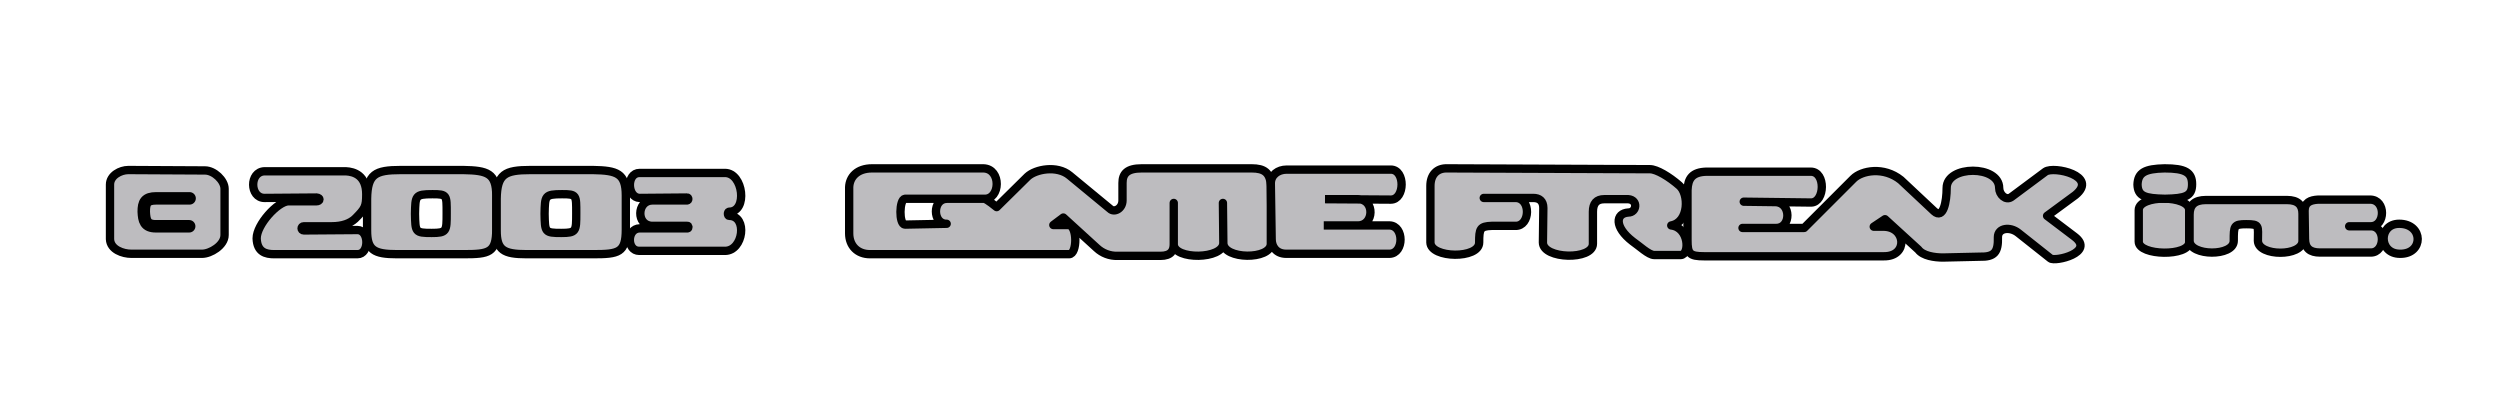
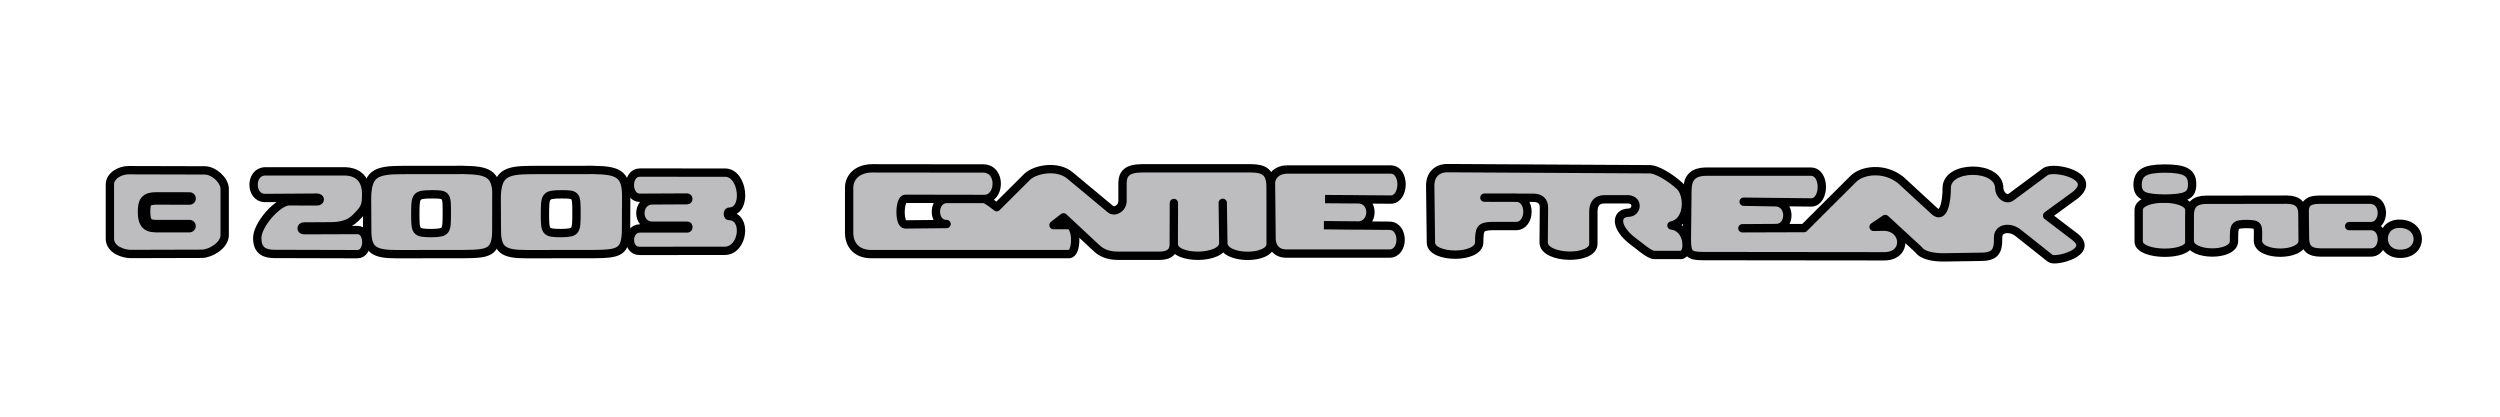
- <svg xmlns="http://www.w3.org/2000/svg" xmlns:xlink="http://www.w3.org/1999/xlink" viewBox="0 0 600 100" height="378" width="600mm">
-   <g transform="translate(0 -197)">
-     <path d="M49.2 237.9c2.2 0 4.7 2.4 4.7 4.4v11.1c0 2.5-3.4 4.5-5.4 4.5h-17c-2 0-5-1-5.1-3.5v-13.1c0-2.2 2.5-3.5 4.4-3.5z" fill="#bdbcbf" stroke="#000" stroke-width="2" />
-     <path d="M45.5 244.6h-8c-2.5 0-3 1-3 3.2.1 2.1.4 3.5 2.9 3.5h8" fill="none" stroke="#000" stroke-width="3" stroke-linecap="round" stroke-linejoin="round" />
-     <path id="a" d="M111.2 237.8h-15c-6.2 0-8 1-8.1 6.9v7.6c0 4.7 1.6 5.7 7.2 5.7h16c6.1 0 7.8-.4 7.8-5.9v-8.2c0-5.3-2.1-6-7.9-6.1zm-7.4 5.8c3.5 0 3.4.2 3.4 4.6 0 4.3 0 4.7-3.6 4.7-4 0-3.9-.2-4-4.6.1-4.3 0-4.7 4.2-4.7z" fill="#bdbcbf" stroke="#000" stroke-width="2" />
-     <path d="M83 238.1c2 .1 4.9 1 4.9 5.5 0 3-.3 3.5-2.7 5.9-1.2 1.1-3 1.8-5.6 1.8h-6.7c-.7 0-.7 1 0 1l12.9-.1c2.8 0 2.9 5.8 0 5.8H65.8c-2 0-4.1-.5-4.2-3.8 0-3.3 5-8.8 7.6-8.9h6.8c.8 0 1-.8 0-.9l-12.5.1c-3.6 0-3.7-6.3 0-6.4z" fill="#bdbcbf" stroke="#000" stroke-width="2" />
-     <use transform="translate(31.1)" height="100%" width="100%" xlink:href="#a" />
-     <path d="M153.5 244.5c-3-.1-3.2-6 0-6H174c4.4 0 5.5 9.3 1 9.3-.4 0-.4 1 0 1 4.5 0 3.4 8.4-1 8.4h-20.6c-3 0-3-5.3.1-5.4H165c.3 0 .3-.6 0-.6h-8.4c-4 0-3.8-6.1 0-6.1h8.3c.4 0 .4-.7 0-.7z" fill="#bdbcbf" stroke="#000" stroke-width="2" />
-     <path d="M236 237.4h-26.7c-3.6 0-5.4 2.1-5.5 4.5V253c0 3 2 5 5 5h47.8c2 0 2-7-.2-7h-3.6l2.4-1.8 8 7.3a7 7 0 0 0 5 1.9h10.3c2.6 0 3.2-1.3 3.2-2.8v-9.9 9.9c0 3.8 11.9 3.7 11.9-.3l-.1-9.6.1 9.6c0 4 11.4 4.1 11.4.2v-13.8c-.1-3.3-1.6-4.3-4.6-4.3H274c-3.5 0-4.6 1.3-4.6 3.5v4.2c0 2-2 3-3 2l-9.7-8c-3-2.5-8.2-1.5-10.1.3l-7.4 7.3s-2.4-2-3-2h-8.9c-3.6 0-3.5 6.1-.1 6l-10 .2c-1.5 0-1.4-6.1 0-6.2h19c3.9.2 4.2-7.2-.2-7.3z" fill="#bdbcbf" stroke="#000" stroke-width="2" stroke-linecap="round" stroke-linejoin="round" />
-     <path d="M308.8 237.7h25c3.5 0 3.4 7.2 0 7.2l-15.8-.1h8c4 .1 3.8 6.3-.1 6.3h-8.2 15.8c3.5.1 3.5 6.7 0 6.8h-24.8c-2.5 0-3.5-1.8-3.5-3.5L305 241c0-2 1.7-3.3 3.8-3.3z" fill="#bdbcbf" stroke="#000" stroke-width="2" />
-     <path d="M343.3 241.6c0-2.6 1.5-4.3 4.1-4.2l48.6.2c1.6 0 4.6 1.8 7 3.9 2.4 2 2.4 8.8-1.9 9.6 4.3.5 4.5 7 2.3 7.1H397c-1.3 0-3.6-2.2-5.2-3.3-4.4-3.4-4.1-6.7-1-6.9 2 0 2.4-3 0-3.2H385c-1.8 0-2.7 1-2.7 3v7.7c0 4-12 3.7-12-.3l.1-8.3c0-1.7-1-2.4-2.4-2.4h-11.9 7.6c3.8 0 3.6 6.8 0 6.7h-5.7c-2.8.1-3 .7-3 4 0 4-11.6 3.8-11.7 0z" fill="#bdbcbf" stroke="#000" stroke-width="2" stroke-linecap="round" stroke-linejoin="round" />
-     <path d="M409.4 238.2h25.2c3.6 0 3.4 7.3.1 7.4l-16.2-.2 7.6.1c3.8.1 3.8 6.2.2 6.2h-8.1H433l11.8-11.8c2-2 7.3-3 11.4.3l8 7.5c2.2 2 3-2.3 3-5.6 0-5.5 12.6-5.5 12.6 0 0 1.6 1.6 3.1 2.9 2.2l8.2-6.1c2-1.4 12.8 1 7.2 5.6l-6.8 5 6.6 5c5 3.8-4.7 6.1-5.8 5.2l-7.7-6.1c-2-1.6-4.9-1.2-4.9 1 .1 3.6-.8 4.8-4.4 4.7l-8.8.2c-2 0-4.8-.4-5.9-1.9l-8-7.3-2.7 1.8h2.3c5.5 0 6 7.2.1 7.1H409c-3.5 0-4-.6-4-3.9v-12c.1-2.8 1.2-4.3 4.5-4.4zM513.3 255v-7.6c0-3.7 12.1-3.6 12.1 0v7.7c0 3.5-12.1 3.3-12.1-.1z" fill="#bdbcbf" stroke="#000" stroke-width="2" stroke-linecap="round" stroke-linejoin="round" />
-     <path d="M513 241.3c.1-2.9 1.8-3.8 6.5-3.9 5 0 6.6 1 6.6 3.8 0 2.9-1.6 3.4-6.5 3.5-4.8-.1-6.5-.6-6.6-3.4zM525.5 254.8v-6.3c0-2.3 1.2-3.5 3.9-3.5h19.5c2.6 0 3.7 1.2 3.7 3.3v6.5c0 3.8-10.6 3.8-10.7 0 0-3.6.5-4-2.8-4-3 0-3 .4-3 4 0 3.8-10.5 3.7-10.6 0z" fill="#bdbcbf" stroke="#000" stroke-width="2" />
-     <path d="M553.1 247.6c0-2 1.3-2.6 3.3-2.7h12.4c3.9 0 3.7 6.4.2 6.4h-5.2 5.2c3.6 0 3.5 6.3 0 6.3h-12.2c-2.4 0-3.6-1-3.6-3.3z" fill="#bdbcbf" stroke="#000" stroke-width="2" stroke-linecap="round" stroke-linejoin="round" />
-     <path d="M575.8 250.7c-5 0-5 7.2.2 7.2 5.7.1 5.7-7.2-.2-7.2z" fill="#bdbcbf" stroke="#000" stroke-width="2" />
+ <svg xmlns="http://www.w3.org/2000/svg" xmlns:xlink="http://www.w3.org/1999/xlink" id="svg8" version="1.1" viewBox="0 0 600 100" height="100mm" width="600mm">
+   <defs id="defs2" />
+   <g transform="translate(0,-197)" id="layer1">
+     <path id="path943" d="m 49.184,237.892 c 2.166,0.041 4.733,2.37 4.74,4.443 l -2e-6,11.103 c -0.019,2.509 -3.446,4.442 -5.448,4.472 l -17.009,0.047 c -1.887,0.023 -5.03,-1.025 -5.093,-3.602 v -13.093 c 0.013,-2.128 2.488,-3.417 4.432,-3.418 z" style="display:inline;fill:#bdbcbf;fill-opacity:1;stroke:#000000;stroke-width:2;stroke-linecap:butt;stroke-linejoin:miter;stroke-miterlimit:4;stroke-dasharray:none;stroke-opacity:1" />
+     <path id="path945" d="m 45.501,244.638 -8.033,-0.017 c -2.454,0.013 -2.881,0.931 -2.895,3.15 0.023,2.149 0.355,3.487 2.778,3.498 h 8.133" style="display:inline;fill:none;stroke:#000000;stroke-width:3;stroke-linecap:round;stroke-linejoin:round;stroke-miterlimit:4;stroke-dasharray:none;stroke-opacity:1" />
+     <path id="path951" d="m 111.24,237.782 -15.035,0.019 c -6.2,0.03 -8.077,1.04 -8.12,6.867 l 0.047,7.605 c 0.003,4.706 1.529,5.739 7.19,5.726 l 16.049,-0.02 c 6.03,-0.053 7.729,-0.378 7.76,-5.876 l 0.043,-8.22 c -0.044,-5.291 -2.172,-5.996 -7.934,-6.102 z m -7.477,5.852 c 3.492,0.008 3.482,0.169 3.474,4.61 -0.011,4.305 -0.021,4.614 -3.612,4.698 -3.947,-0.027 -3.925,-0.271 -3.954,-4.607 0.04,-4.295 -0.026,-4.709 4.092,-4.701 z" style="display:inline;fill:#bdbcbf;fill-opacity:1;stroke:#000000;stroke-width:2;stroke-linecap:butt;stroke-linejoin:miter;stroke-miterlimit:4;stroke-dasharray:none;stroke-opacity:1" />
+     <path id="path947" d="m 82.963,238.127 c 1.968,0.079 4.937,1.01 4.921,5.487 -0.034,2.907 -0.253,3.44 -2.72,5.856 -1.202,1.126 -2.953,1.803 -5.609,1.841 l -6.659,0.042 c -0.671,0.023 -0.714,0.876 0.028,0.894 l 12.846,-0.047 c 2.856,-0.005 2.888,5.82 -0.022,5.8 l -19.847,-0.054 c -2.005,-0.023 -4.138,-0.46 -4.161,-3.76 -0.053,-3.252 4.928,-8.819 7.609,-8.874 l 6.753,0.023 c 0.801,-0.004 0.915,-0.823 0.024,-0.9 l -12.56,0.084 c -3.586,-0.038 -3.654,-6.328 0.073,-6.391 z" style="display:inline;fill:#bdbcbf;fill-opacity:1;stroke:#000000;stroke-width:2;stroke-linecap:butt;stroke-linejoin:miter;stroke-miterlimit:4;stroke-dasharray:none;stroke-opacity:1" />
+     <use style="display:inline" transform="translate(31.11622,4.340564e-6)" height="100%" width="100%" id="use957" xlink:href="#path951" y="0" x="0" />
+     <path id="path959" d="m 153.513,244.466 c -3.076,-0.064 -3.168,-5.983 0,-6.047 l 20.508,0.011 c 4.358,-0.024 5.441,9.358 0.949,9.371 -0.355,-0.024 -0.375,1.042 -0.037,1.043 4.519,0.041 3.468,8.352 -1,8.358 l -20.505,0.011 c -3.012,-0.002 -3.002,-5.297 0.118,-5.386 h 11.434 c 0.334,-0.008 0.331,-0.652 10e-4,-0.652 h -8.41 c -3.898,-0.043 -3.785,-6.086 0.022,-6.081 l 8.315,-0.047 c 0.4,0 0.398,-0.626 0,-0.638 z" style="display:inline;fill:#bdbcbf;fill-opacity:1;stroke:#000000;stroke-width:2;stroke-linecap:butt;stroke-linejoin:miter;stroke-miterlimit:4;stroke-dasharray:none;stroke-opacity:1" />
+     <path id="path963" d="m 235.999,237.432 -26.727,-0.033 c -3.555,0.065 -5.41,2.133 -5.479,4.544 v 11.092 c 0.072,2.892 1.961,4.879 5.078,4.944 h 47.708 c 1.984,-0.01 1.983,-6.892 -0.134,-6.949 h -3.608 l 2.405,-1.871 7.884,7.35 c 1.066,1.034 2.63,1.856 5.078,1.871 h 10.29 c 2.564,-0.073 3.209,-1.315 3.207,-2.806 l 0.033,-9.856 -0.033,9.856 c -0.026,3.806 11.892,3.771 11.893,-0.234 l -0.134,-9.655 0.134,9.655 c 0.006,4.022 11.395,4.085 11.359,0.2 l 1e-5,-13.865 c -0.08,-3.293 -1.512,-4.232 -4.544,-4.276 h -26.46 c -3.472,0.029 -4.509,1.336 -4.544,3.474 v 4.276 c 0.038,1.872 -1.942,2.918 -2.94,2.005 l -9.722,-8.085 c -2.989,-2.45 -8.216,-1.508 -10.19,0.334 l -7.35,7.317 c 0,0 -2.358,-1.941 -3.074,-1.971 h -8.82 c -3.583,-0.018 -3.554,6.093 -0.134,6.014 l -9.922,0.1 c -1.543,0.022 -1.419,-6.103 0,-6.147 l 18.876,0.033 c 3.969,0.124 4.312,-7.284 -0.134,-7.316 z" style="fill:#bdbcbf;fill-opacity:1;stroke:#000000;stroke-width:2;stroke-linecap:round;stroke-linejoin:round;stroke-miterlimit:4;stroke-dasharray:none;stroke-opacity:1" />
+     <path id="path965" d="m 308.779,237.683 h 24.99 c 3.534,0.019 3.409,7.22 0,7.216 l -15.752,-0.117 7.935,0.05 c 4.054,0.067 3.855,6.298 -0.067,6.298 l -8.152,-0.084 15.769,0.134 c 3.546,0.061 3.511,6.664 0,6.682 h -24.787 c -2.48,-0.01 -3.526,-1.759 -3.543,-3.507 l -0.134,-13.331 c 0.002,-1.946 1.615,-3.287 3.742,-3.341 z" style="fill:#bdbcbf;fill-opacity:1;stroke:#000000;stroke-width:2;stroke-linecap:butt;stroke-linejoin:miter;stroke-miterlimit:4;stroke-dasharray:none;stroke-opacity:1" />
+     <path id="path967" d="m 343.252,241.561 c 2e-5,-2.584 1.581,-4.221 4.143,-4.209 l 48.643,0.267 c 1.609,0.067 4.583,1.786 6.949,3.875 2.435,2.05 2.425,8.796 -1.837,9.622 4.268,0.455 4.484,7.059 2.205,7.083 l -6.237,10e-6 c -1.327,0.017 -3.668,-2.217 -5.235,-3.321 -4.362,-3.346 -4.123,-6.714 -1.057,-6.835 2.048,-0.007 2.492,-3.025 0,-3.207 h -5.746 c -1.794,-0.01 -2.654,1.025 -2.673,2.94 v 7.731 c 0.051,3.998 -11.958,3.718 -11.927,-0.331 l 0.067,-8.302 c 0.031,-1.697 -0.997,-2.351 -2.405,-2.405 l -11.893,-0.033 h 7.584 c 3.738,1.8e-4 3.618,6.828 0,6.815 l -5.746,-1e-5 c -2.809,0.088 -3.066,0.609 -3.074,3.875 0.011,4.024 -11.537,3.913 -11.593,0.134 z" style="display:inline;fill:#bdbcbf;fill-opacity:1;stroke:#000000;stroke-width:2;stroke-linecap:round;stroke-linejoin:round;stroke-miterlimit:4;stroke-dasharray:none;stroke-opacity:1" />
+     <path id="path969" d="m 409.387,238.195 h 25.257 c 3.546,0.082 3.344,7.354 0.086,7.389 l -16.256,-0.173 7.617,0.134 c 3.83,0.055 3.779,6.148 0.181,6.186 l -8.104,0.055 14.796,-0.047 11.837,-11.807 c 2.042,-2.052 7.295,-2.947 11.359,0.267 l 8.136,7.492 c 2.131,1.931 2.937,-2.3 2.917,-5.584 -0.013,-5.523 12.588,-5.527 12.601,0.049 0.012,1.535 1.6,3.064 2.878,2.123 l 8.214,-6.084 c 2.015,-1.425 12.748,1.002 7.223,5.59 l -6.822,4.967 6.593,5.021 c 4.978,3.796 -4.658,6.167 -5.791,5.269 l -7.751,-6.147 c -1.937,-1.559 -4.827,-1.198 -4.811,1.069 0.079,3.575 -0.835,4.708 -4.41,4.677 l -8.82,0.134 c -2.08,-0.032 -4.822,-0.345 -5.88,-1.871 l -7.979,-7.343 -2.798,1.887 2.358,-0.047 c 5.449,-0.002 5.949,7.19 0.134,7.107 l -43.253,-0.047 c -3.533,0.011 -3.997,-0.559 -4.054,-3.828 l 0.134,-12.027 c 0.044,-2.789 1.163,-4.348 4.41,-4.41 z" style="fill:#bdbcbf;fill-opacity:1;stroke:#000000;stroke-width:2;stroke-linecap:round;stroke-linejoin:round;stroke-miterlimit:4;stroke-dasharray:none;stroke-opacity:1" />
+     <path id="path971" d="m 513.283,254.979 v -7.582 c -0.037,-3.664 12.161,-3.626 12.161,0 l -10e-6,7.749 c -0.005,3.452 -12.14,3.3 -12.161,-0.167 z" style="fill:#bdbcbf;fill-opacity:1;stroke:#000000;stroke-width:2;stroke-linecap:round;stroke-linejoin:round;stroke-miterlimit:4;stroke-dasharray:none;stroke-opacity:1" />
+     <path id="path973" d="m 513.016,241.322 c 0.088,-2.903 1.764,-3.824 6.448,-3.875 4.967,0.002 6.658,0.978 6.648,3.742 0.008,2.884 -1.613,3.38 -6.548,3.474 -4.744,-0.084 -6.505,-0.579 -6.548,-3.341 z" style="fill:#bdbcbf;fill-opacity:1;stroke:#000000;stroke-width:2;stroke-linecap:butt;stroke-linejoin:miter;stroke-miterlimit:4;stroke-dasharray:none;stroke-opacity:1" />
+     <path id="path975" d="m 525.538,254.831 0.014,-6.286 c 0.009,-2.326 1.191,-3.574 3.821,-3.594 l 19.515,-0.033 c 2.651,0.021 3.699,1.265 3.693,3.391 l 0.051,6.497 c -0.004,3.745 -10.652,3.82 -10.724,1e-5 0.011,-3.654 0.449,-4.017 -2.792,-4.041 -3.017,0.027 -2.951,0.459 -2.954,4.075 0.032,3.754 -10.58,3.616 -10.624,-0.008 z" style="fill:#bdbcbf;fill-opacity:1;stroke:#000000;stroke-width:2;stroke-linecap:butt;stroke-linejoin:miter;stroke-miterlimit:4;stroke-dasharray:none;stroke-opacity:1" />
+     <path id="path996" d="m 553.121,247.641 c 6.7e-4,-2.066 1.26,-2.677 3.307,-2.707 h 12.379 c 3.866,0.027 3.649,6.337 0.189,6.331 h -5.197 5.197 c 3.596,-0.008 3.49,6.341 0.013,6.331 h -12.165 c -2.412,-0.035 -3.602,-0.922 -3.65,-3.307 z" style="display:inline;fill:#bdbcbf;fill-opacity:1;stroke:#000000;stroke-width:2;stroke-linecap:round;stroke-linejoin:round;stroke-miterlimit:4;stroke-dasharray:none;stroke-opacity:1" />
+     <path id="path998" d="m 575.832,250.696 c -4.946,-0.001 -5.077,7.175 0.134,7.216 5.773,0.119 5.755,-7.242 -0.134,-7.216 z" style="fill:#bdbcbf;fill-opacity:1;stroke:#000000;stroke-width:2;stroke-linecap:butt;stroke-linejoin:miter;stroke-miterlimit:4;stroke-dasharray:none;stroke-opacity:1" />
  </g>
</svg>
